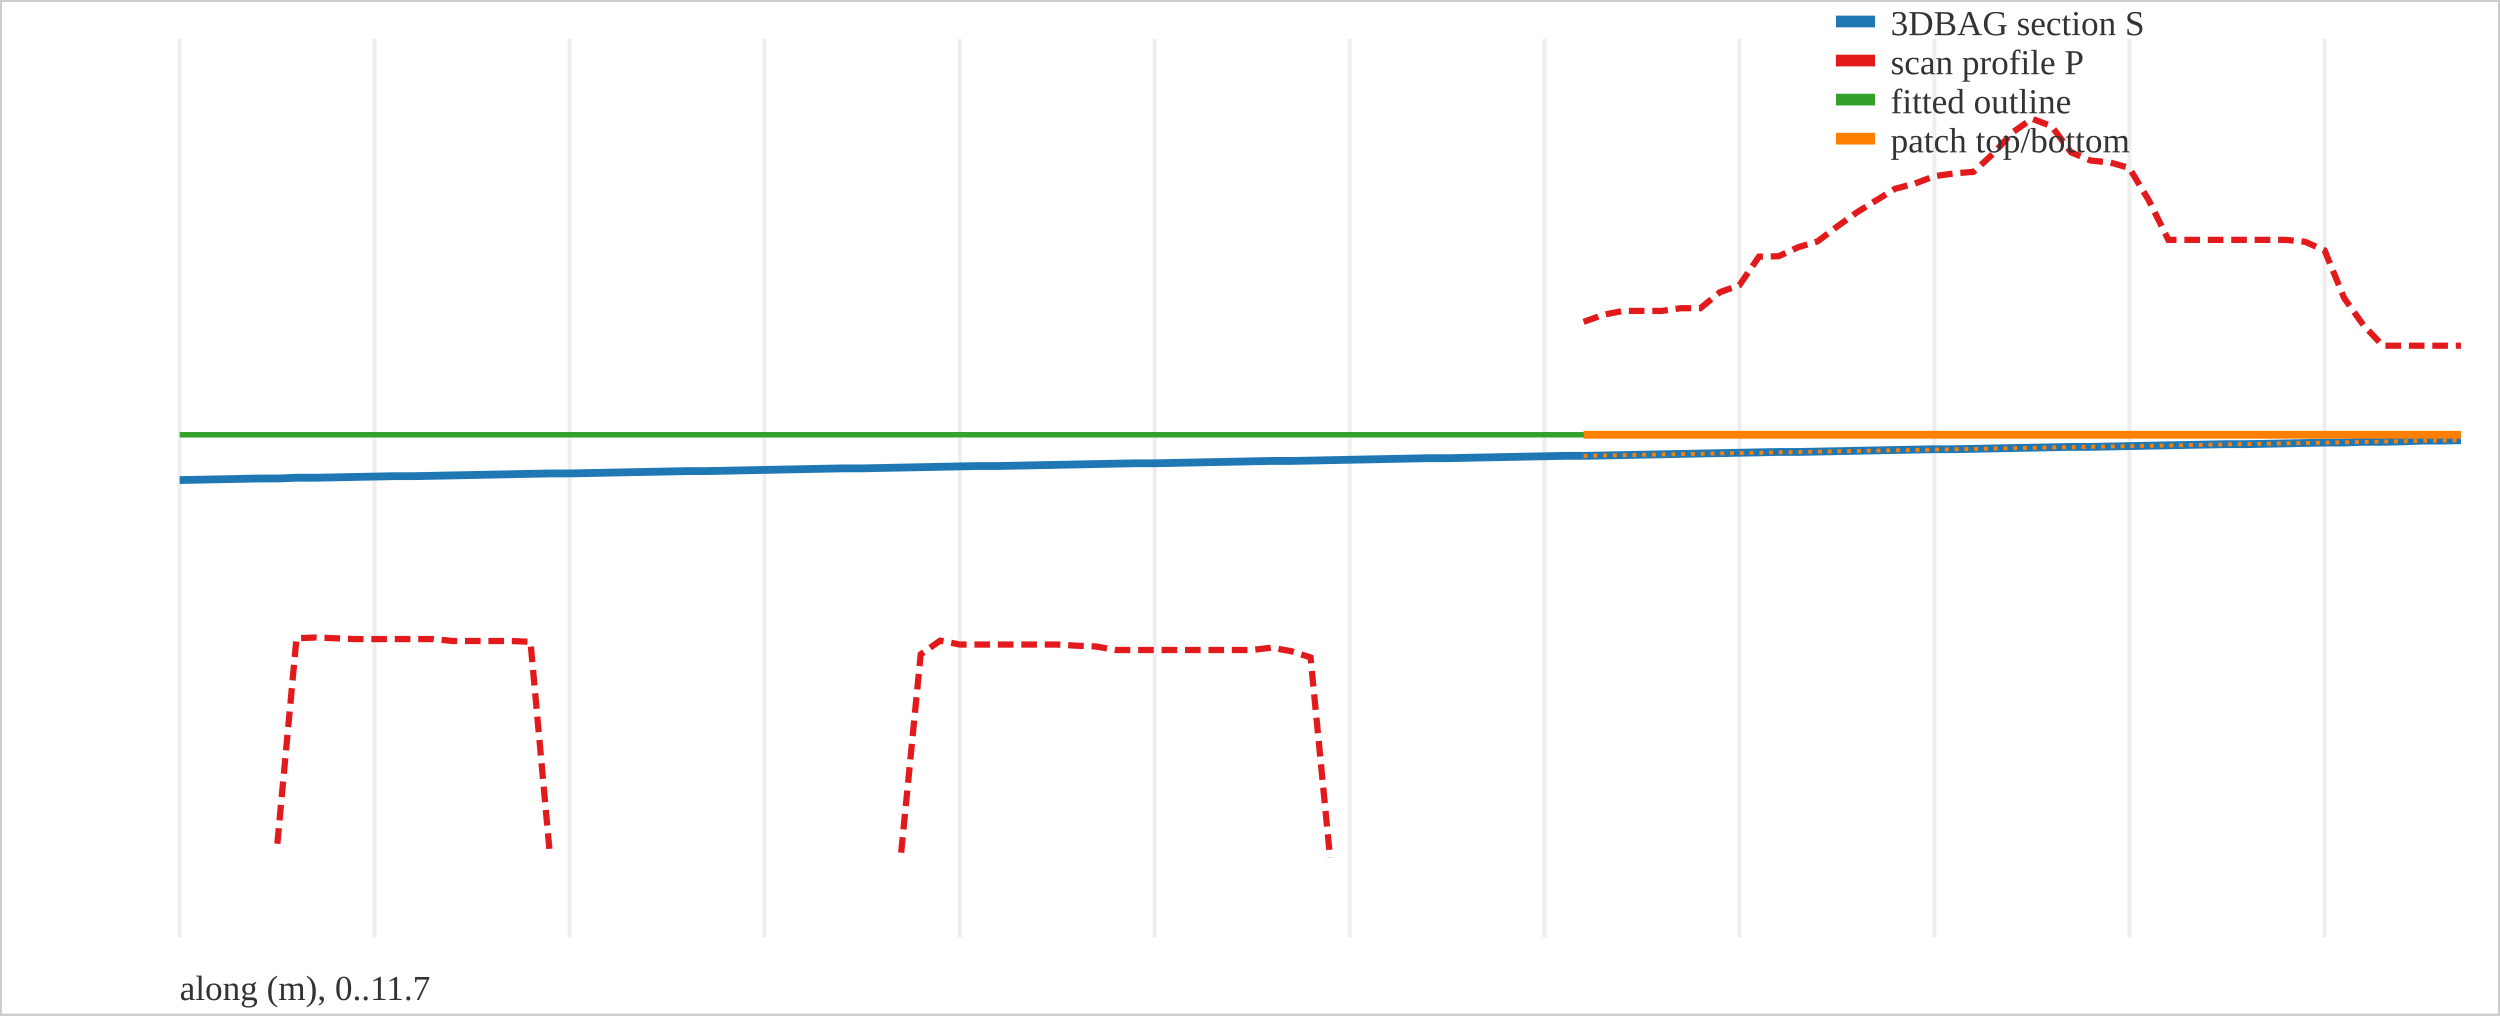
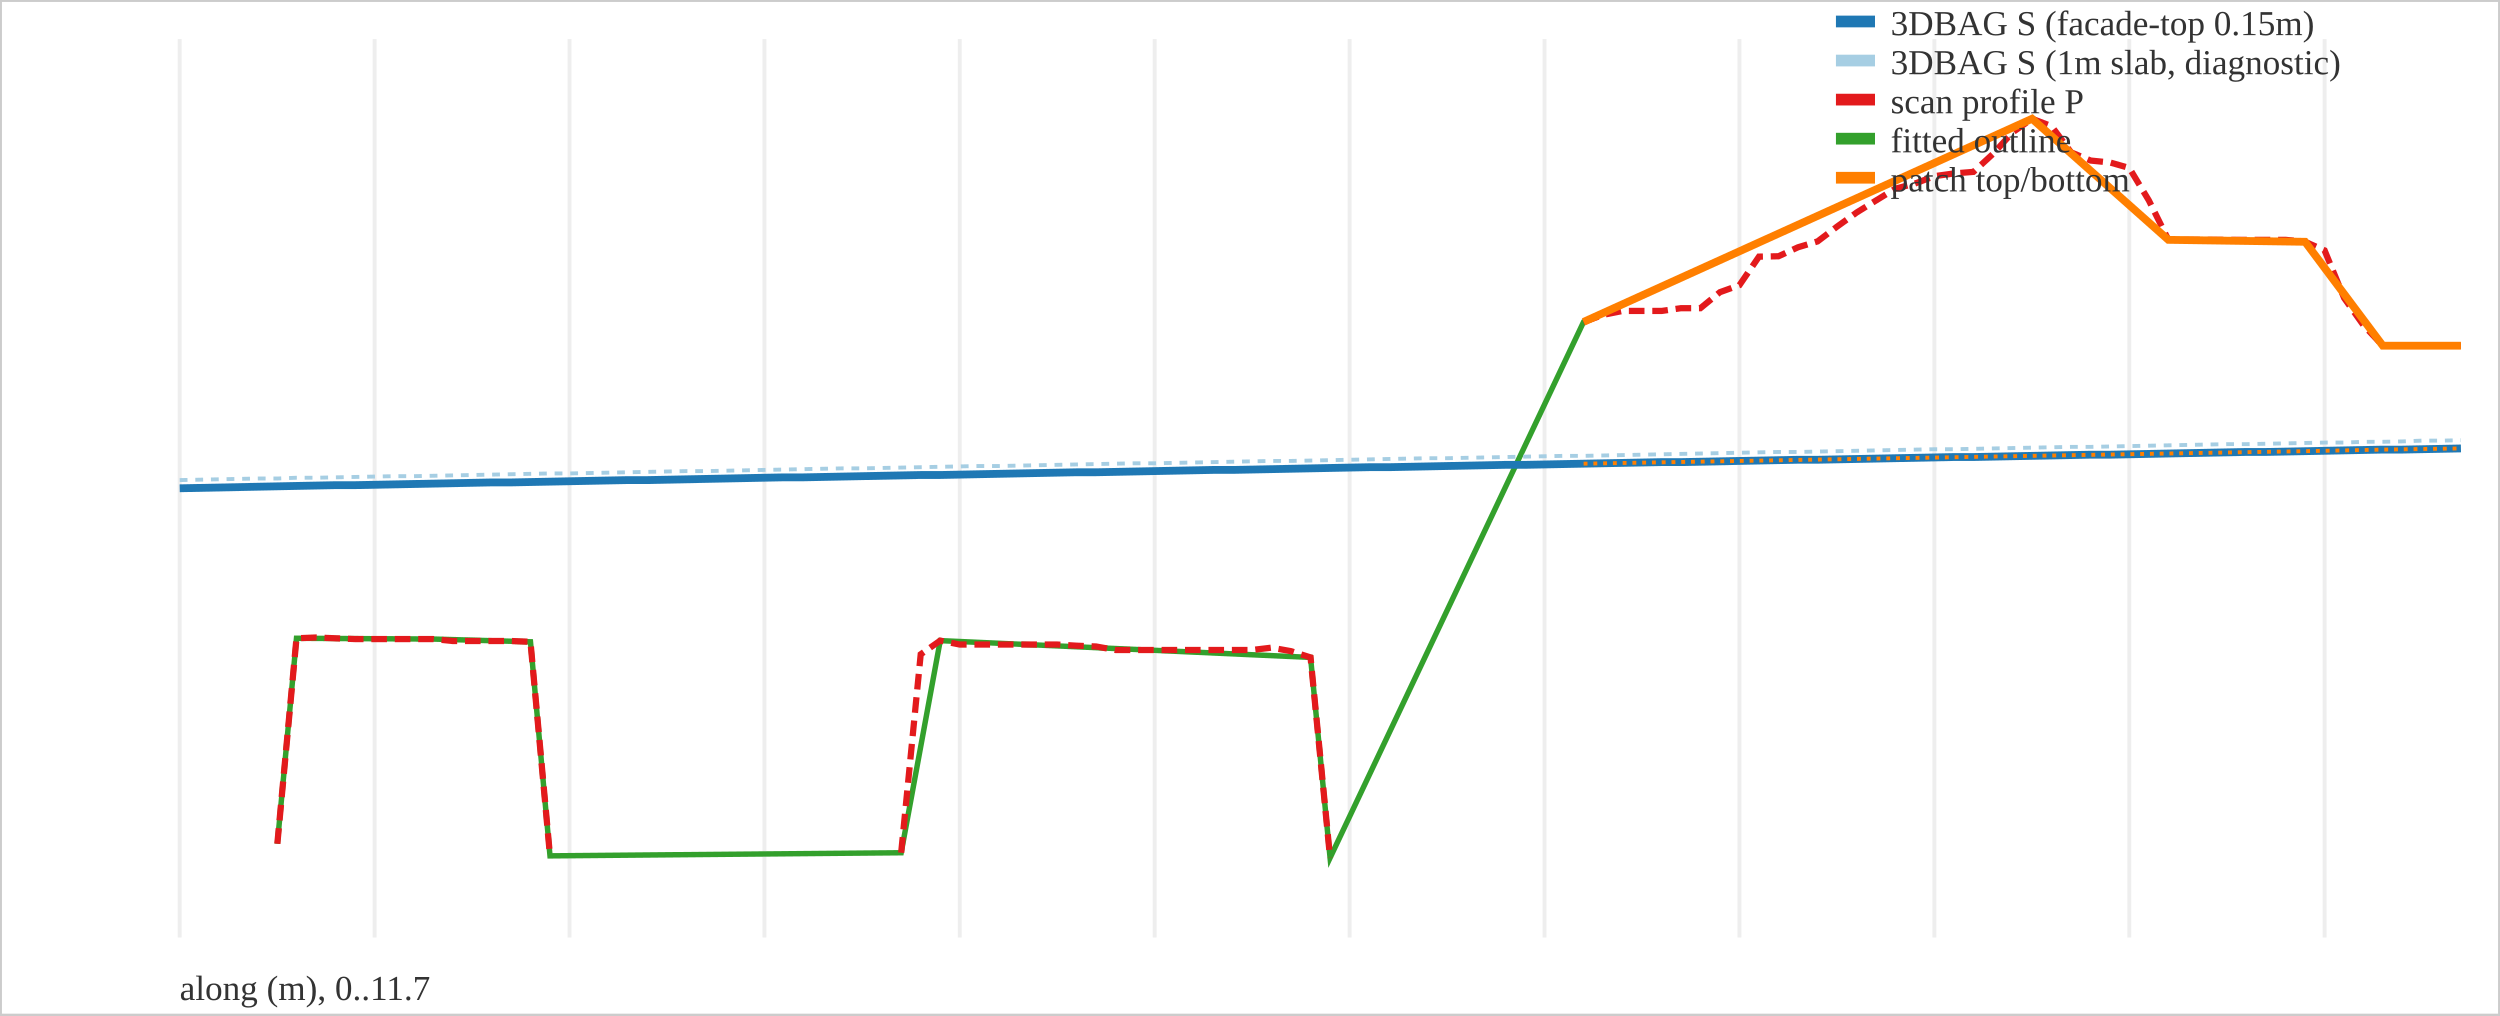
<svg xmlns="http://www.w3.org/2000/svg" width="640" height="260" viewBox="0 0 640 260">
  <rect x="0" y="0" width="640" height="260" fill="#ffffff" stroke="#ccc" />
  <line x1="46.0" y1="10" x2="46.0" y2="240" stroke="#eee" stroke-width="1" />
  <line x1="95.9" y1="10" x2="95.9" y2="240" stroke="#eee" stroke-width="1" />
  <line x1="145.8" y1="10" x2="145.8" y2="240" stroke="#eee" stroke-width="1" />
  <line x1="195.7" y1="10" x2="195.7" y2="240" stroke="#eee" stroke-width="1" />
  <line x1="245.7" y1="10" x2="245.7" y2="240" stroke="#eee" stroke-width="1" />
  <line x1="295.6" y1="10" x2="295.6" y2="240" stroke="#eee" stroke-width="1" />
  <line x1="345.5" y1="10" x2="345.5" y2="240" stroke="#eee" stroke-width="1" />
  <line x1="395.4" y1="10" x2="395.4" y2="240" stroke="#eee" stroke-width="1" />
  <line x1="445.3" y1="10" x2="445.3" y2="240" stroke="#eee" stroke-width="1" />
  <line x1="495.2" y1="10" x2="495.2" y2="240" stroke="#eee" stroke-width="1" />
  <line x1="545.1" y1="10" x2="545.1" y2="240" stroke="#eee" stroke-width="1" />
  <line x1="595.1" y1="10" x2="595.1" y2="240" stroke="#eee" stroke-width="1" />
-   <polyline points="46.0,111.3 630.0,111.3" fill="none" stroke="#33a02c" stroke-width="1.4" />
-   <polyline points="46.0,122.9 51.0,122.8 56.0,122.7 61.0,122.6 66.0,122.5 71.0,122.5 75.9,122.3 80.9,122.3 85.9,122.2 90.9,122.1 95.9,122.0 100.9,121.9 105.9,121.9 110.9,121.8 115.9,121.7 120.9,121.6 125.9,121.5 130.9,121.4 135.8,121.3 140.8,121.2 145.8,121.2 150.8,121.1 155.8,121.0 160.8,120.9 165.8,120.8 170.8,120.7 175.8,120.6 180.8,120.6 185.8,120.5 190.8,120.4 195.7,120.3 200.7,120.2 205.7,120.1 210.7,120.0 215.7,119.9 220.7,119.9 225.7,119.8 230.7,119.7 235.7,119.6 240.7,119.5 245.7,119.4 250.6,119.3 255.6,119.3 260.6,119.2 265.6,119.1 270.6,119.0 275.6,118.9 280.6,118.8 285.6,118.7 290.6,118.6 295.6,118.6 300.6,118.5 305.6,118.4 310.5,118.3 315.5,118.2 320.5,118.1 325.5,118.0 330.5,118.0 335.5,117.9 340.5,117.8 345.5,117.7 350.5,117.6 355.5,117.5 360.5,117.4 365.5,117.3 370.4,117.3 375.4,117.2 380.4,117.1 385.4,117.0 390.4,116.9 395.4,116.8 400.4,116.7 405.4,116.7 410.4,116.6 415.4,116.5 420.4,116.4 425.4,116.3 430.3,116.2 435.3,116.1 440.3,116.0 445.3,115.9 450.3,115.8 455.3,115.7 460.3,115.7 465.3,115.6 470.3,115.5 475.3,115.4 480.3,115.3 485.2,115.2 490.2,115.1 495.2,115.0 500.2,115.0 505.2,114.9 510.2,114.8 515.2,114.7 520.2,114.6 525.2,114.5 530.2,114.4 535.2,114.4 540.2,114.3 545.1,114.2 550.1,114.1 555.1,114.0 560.1,113.9 565.1,113.8 570.1,113.7 575.1,113.7 580.1,113.6 585.1,113.5 590.1,113.4 595.1,113.3 600.1,113.3 605.0,113.1 610.0,113.1 615.0,113.0 620.0,112.8 625.0,112.8 630.0,112.7" fill="none" stroke="#1f78b4" stroke-width="2" />
+   <polyline points="71.0,216.0 75.9,163.4 110.9,163.6 135.8,164.3 140.8,219.1 230.7,218.3 240.7,164.0 335.5,168.3 340.5,219.6 405.4,82.4 520.2,30.4 555.1,61.4 590.1,61.9 610.0,88.5 630.0,88.5" fill="none" stroke="#33a02c" stroke-width="1.4" />
+   <polyline points="46.0,122.9 51.0,122.8 56.0,122.7 61.0,122.6 66.0,122.5 71.0,122.5 75.9,122.3 80.9,122.3 85.9,122.2 90.9,122.1 95.9,122.0 100.9,121.9 105.9,121.9 110.9,121.8 115.9,121.7 120.9,121.6 125.9,121.5 130.9,121.4 135.8,121.3 140.8,121.2 145.8,121.2 150.8,121.1 155.8,121.0 160.8,120.9 165.8,120.8 170.8,120.7 175.8,120.6 180.8,120.6 185.8,120.5 190.8,120.4 195.7,120.3 200.7,120.2 205.7,120.1 210.7,120.0 215.7,119.9 220.7,119.9 225.7,119.8 230.7,119.7 235.7,119.6 240.7,119.5 245.7,119.4 250.6,119.3 255.6,119.3 260.6,119.2 265.6,119.1 270.6,119.0 275.6,118.9 280.6,118.8 285.6,118.7 290.6,118.6 295.6,118.6 300.6,118.5 305.6,118.4 310.5,118.3 315.5,118.2 320.5,118.1 325.5,118.0 330.5,118.0 335.5,117.9 340.5,117.8 345.5,117.7 350.5,117.6 355.5,117.5 360.5,117.4 365.5,117.3 370.4,117.3 375.4,117.2 380.4,117.1 385.4,117.0 390.4,116.9 395.4,116.8 400.4,116.7 405.4,116.7 410.4,116.6 415.4,116.5 420.4,116.4 425.4,116.3 430.3,116.2 435.3,116.1 440.3,116.0 445.3,115.9 450.3,115.8 455.3,115.7 460.3,115.7 465.3,115.6 470.3,115.5 475.3,115.4 480.3,115.3 485.2,115.2 490.2,115.1 495.2,115.0 500.2,115.0 505.2,114.9 510.2,114.8 515.2,114.7 520.2,114.6 525.2,114.5 530.2,114.4 535.2,114.4 540.2,114.3 545.1,114.2 550.1,114.1 555.1,114.0 560.1,113.9 565.1,113.8 570.1,113.7 575.1,113.7 580.1,113.6 585.1,113.5 590.1,113.4 595.1,113.3 600.1,113.3 605.0,113.1 610.0,113.1 615.0,113.0 620.0,112.8 625.0,112.8 630.0,112.7" fill="none" stroke="#a6cee3" stroke-width="1" stroke-dasharray="2,2" />
+   <polyline points="46.0,125.0 51.0,124.9 56.0,124.8 61.0,124.7 66.0,124.6 71.0,124.5 75.9,124.4 80.9,124.3 85.9,124.2 90.9,124.2 95.9,124.1 100.9,124.0 105.9,123.9 110.9,123.8 115.9,123.7 120.9,123.6 125.9,123.5 130.9,123.5 135.8,123.4 140.8,123.3 145.8,123.2 150.8,123.1 155.8,123.0 160.8,122.9 165.8,122.9 170.8,122.8 175.8,122.7 180.8,122.6 185.8,122.5 190.8,122.4 195.7,122.3 200.7,122.2 205.7,122.2 210.7,122.1 215.7,122.0 220.7,121.9 225.7,121.8 230.7,121.7 235.7,121.6 240.7,121.6 245.7,121.5 250.6,121.4 255.6,121.3 260.6,121.2 265.6,121.1 270.6,121.0 275.6,120.9 280.6,120.9 285.6,120.8 290.6,120.7 295.6,120.6 300.6,120.5 305.6,120.4 310.5,120.3 315.5,120.3 320.5,120.2 325.5,120.1 330.5,120.0 335.5,119.9 340.5,119.8 345.5,119.7 350.5,119.6 355.5,119.6 360.5,119.5 365.5,119.4 370.4,119.3 375.4,119.2 380.4,119.1 385.4,119.0 390.4,119.0 395.4,118.9 400.4,118.8 405.4,118.7 410.4,118.6 415.4,118.5 420.4,118.4 425.4,118.3 430.3,118.3 435.3,118.2 440.3,118.1 445.3,118.0 450.3,117.9 455.3,117.8 460.3,117.7 465.3,117.7 470.3,117.6 475.3,117.5 480.3,117.4 485.2,117.3 490.2,117.2 495.2,117.1 500.2,117.0 505.2,117.0 510.2,116.9 515.2,116.8 520.2,116.7 525.2,116.6 530.2,116.5 535.2,116.4 540.2,116.4 545.1,116.3 550.1,116.2 555.1,116.1 560.1,116.0 565.1,115.9 570.1,115.8 575.1,115.7 580.1,115.7 585.1,115.6 590.1,115.5 595.1,115.4 600.1,115.3 605.0,115.2 610.0,115.1 615.0,115.1 620.0,115.0 625.0,114.9 630.0,114.8" fill="none" stroke="#1f78b4" stroke-width="2" />
  <polyline points="71.0,216.0 75.9,163.4 80.9,163.2 85.9,163.4 90.9,163.6 95.9,163.6 100.9,163.6 105.9,163.6 110.9,163.6 115.9,164.1 120.9,164.1 125.9,164.1 130.9,164.1 135.8,164.3 140.8,219.1" fill="none" stroke="#e31a1c" stroke-width="1.6" stroke-dasharray="4,2" />
  <polyline points="230.7,218.3 235.7,167.5 240.7,164.0 245.7,165.0 250.6,165.0 255.6,165.0 260.6,165.0 265.6,165.0 270.6,165.0 275.6,165.3 280.6,165.5 285.6,166.4 290.6,166.4 295.6,166.4 300.6,166.4 305.6,166.4 310.5,166.4 315.5,166.4 320.5,166.4 325.5,165.8 330.5,166.7 335.5,168.3 340.5,219.6" fill="none" stroke="#e31a1c" stroke-width="1.6" stroke-dasharray="4,2" />
  <polyline points="405.4,82.4 410.4,80.6 415.4,79.6 420.4,79.6 425.4,79.6 430.3,78.9 435.3,78.9 440.3,74.8 445.3,73.0 450.3,65.7 455.3,65.6 460.3,63.3 465.3,61.8 470.3,58.0 475.3,54.4 480.3,51.3 485.2,48.3 490.2,47.0 495.2,45.1 500.2,44.4 505.2,44.0 510.2,39.4 515.2,33.9 520.2,30.4 525.2,32.3 530.2,39.0 535.2,41.1 540.2,41.6 545.1,43.0 550.1,51.3 555.1,61.4 560.1,61.4 565.1,61.4 570.1,61.4 575.1,61.4 580.1,61.4 585.1,61.4 590.1,61.9 595.1,64.1 600.1,76.3 605.0,83.2 610.0,88.5 615.0,88.5 620.0,88.5 625.0,88.5 630.0,88.5" fill="none" stroke="#e31a1c" stroke-width="1.6" stroke-dasharray="4,2" />
-   <polyline points="405.4,111.3 630.0,111.3" fill="none" stroke="#ff7f00" stroke-width="2" />
-   <polyline points="405.4,116.7 630.0,112.7" fill="none" stroke="#ff7f00" stroke-width="1" stroke-dasharray="1,1.5" />
+   <polyline points="405.4,82.4 520.2,30.4 555.1,61.4 590.1,61.9 610.0,88.5 630.0,88.5" fill="none" stroke="#ff7f00" stroke-width="2" />
+   <polyline points="405.4,118.7 520.2,116.7 555.1,116.1 590.1,115.5 610.0,115.1 630.0,114.8" fill="none" stroke="#ff7f00" stroke-width="1" stroke-dasharray="1,1.5" />
  <rect x="470" y="4" width="10" height="3" fill="#1f78b4" />
-   <text x="484" y="9" font-size="9" fill="#333">3DBAG section S</text>
-   <rect x="470" y="14" width="10" height="3" fill="#e31a1c" />
-   <text x="484" y="19" font-size="9" fill="#333">scan profile P</text>
-   <rect x="470" y="24" width="10" height="3" fill="#33a02c" />
-   <text x="484" y="29" font-size="9" fill="#333">fitted outline</text>
-   <rect x="470" y="34" width="10" height="3" fill="#ff7f00" />
-   <text x="484" y="39" font-size="9" fill="#333">patch top/bottom</text>
+   <text x="484" y="9" font-size="9" fill="#333">3DBAG S (facade-top 0.15m)</text>
+   <rect x="470" y="14" width="10" height="3" fill="#a6cee3" />
+   <text x="484" y="19" font-size="9" fill="#333">3DBAG S (1m slab, diagnostic)</text>
+   <rect x="470" y="24" width="10" height="3" fill="#e31a1c" />
+   <text x="484" y="29" font-size="9" fill="#333">scan profile P</text>
+   <rect x="470" y="34" width="10" height="3" fill="#33a02c" />
+   <text x="484" y="39" font-size="9" fill="#333">fitted outline</text>
+   <rect x="470" y="44" width="10" height="3" fill="#ff7f00" />
+   <text x="484" y="49" font-size="9" fill="#333">patch top/bottom</text>
  <text x="46" y="256" font-size="9" fill="#333">along (m), 0..11.7</text>
</svg>
